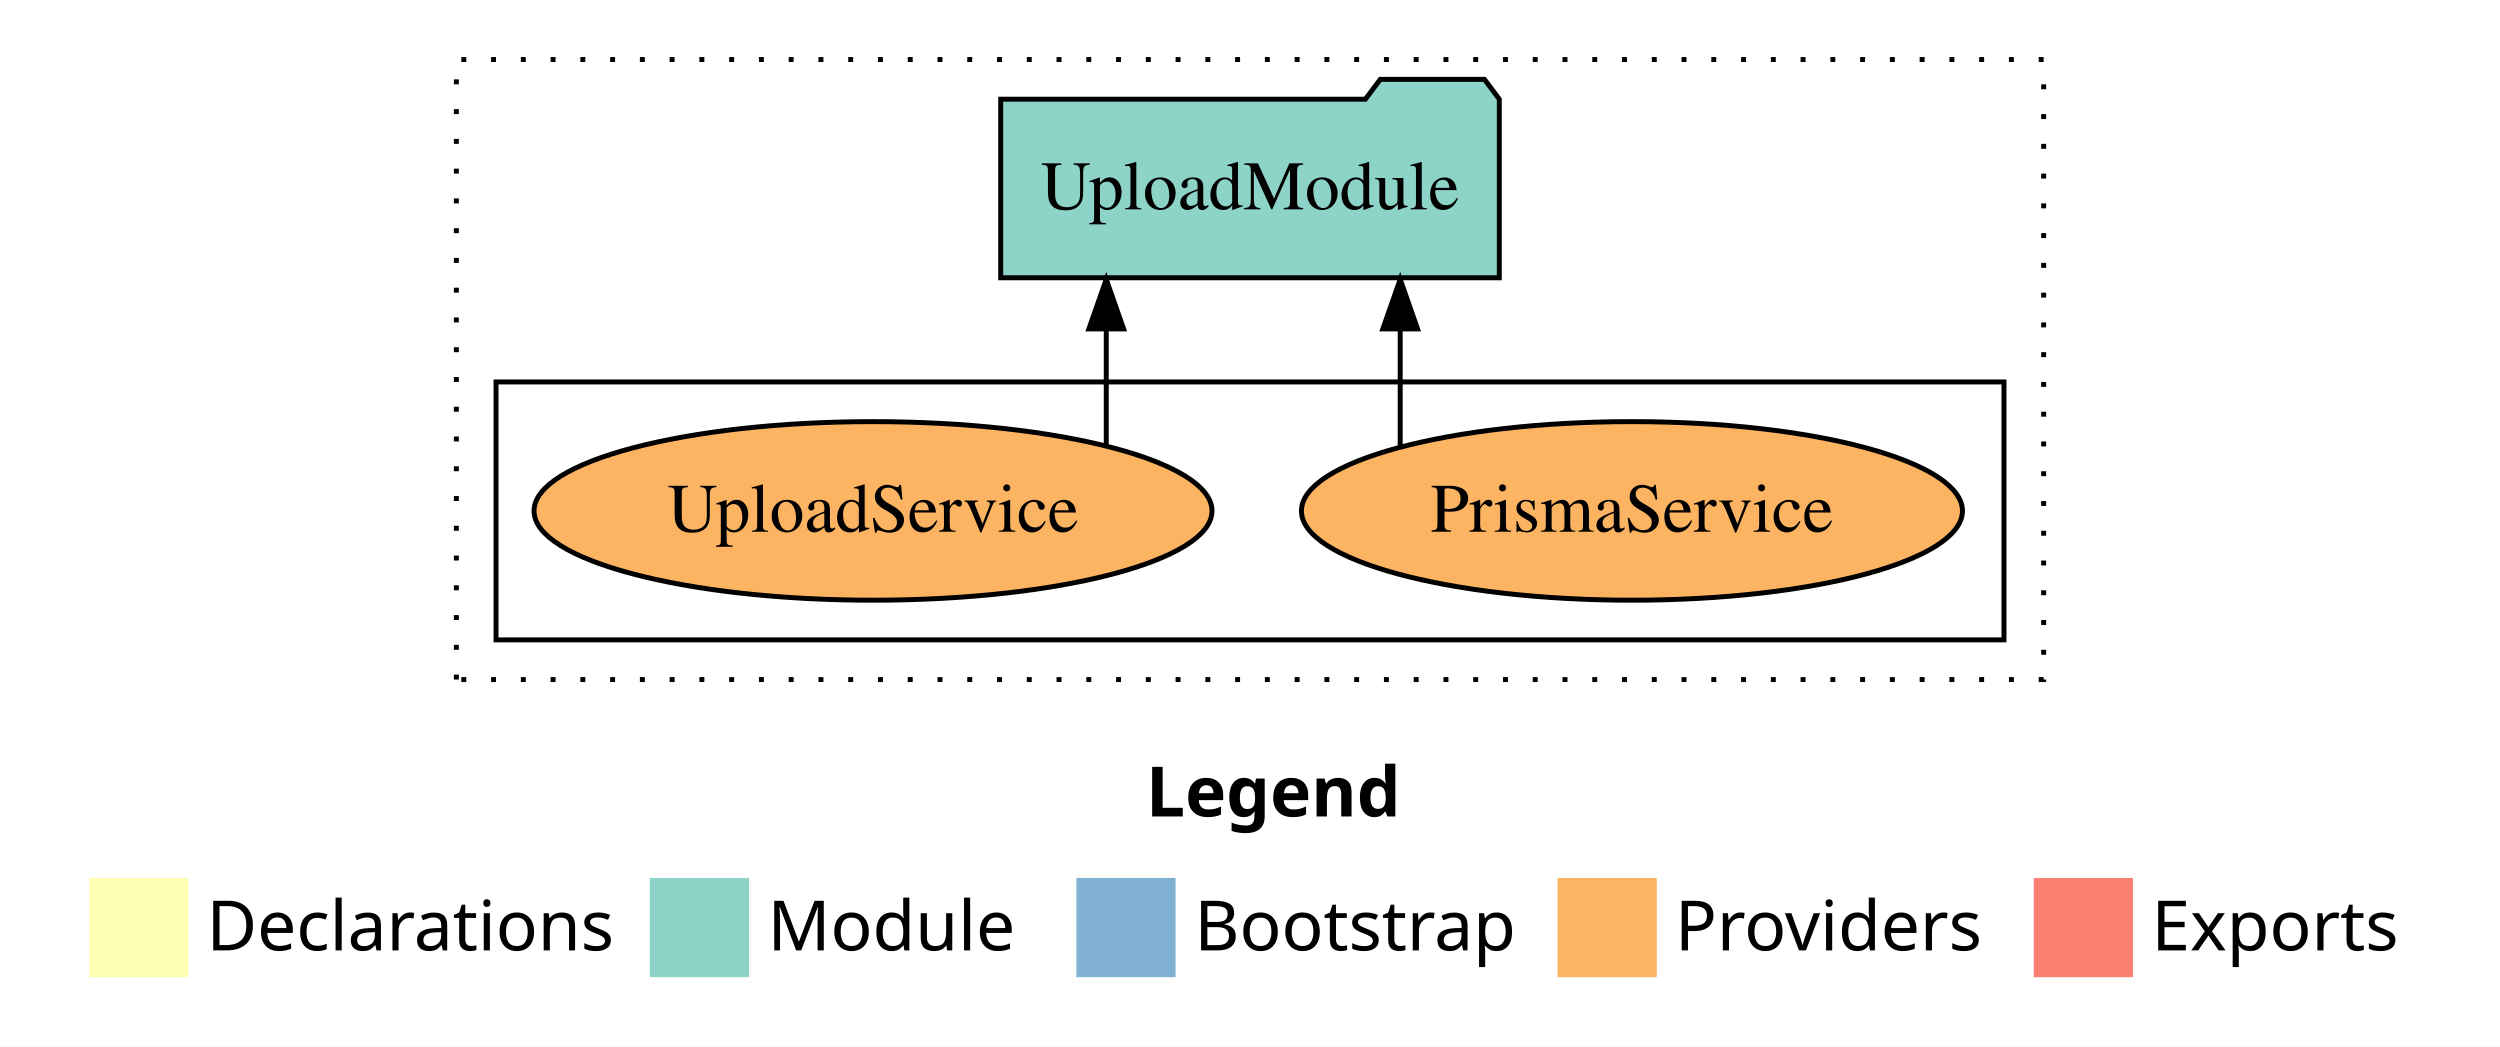
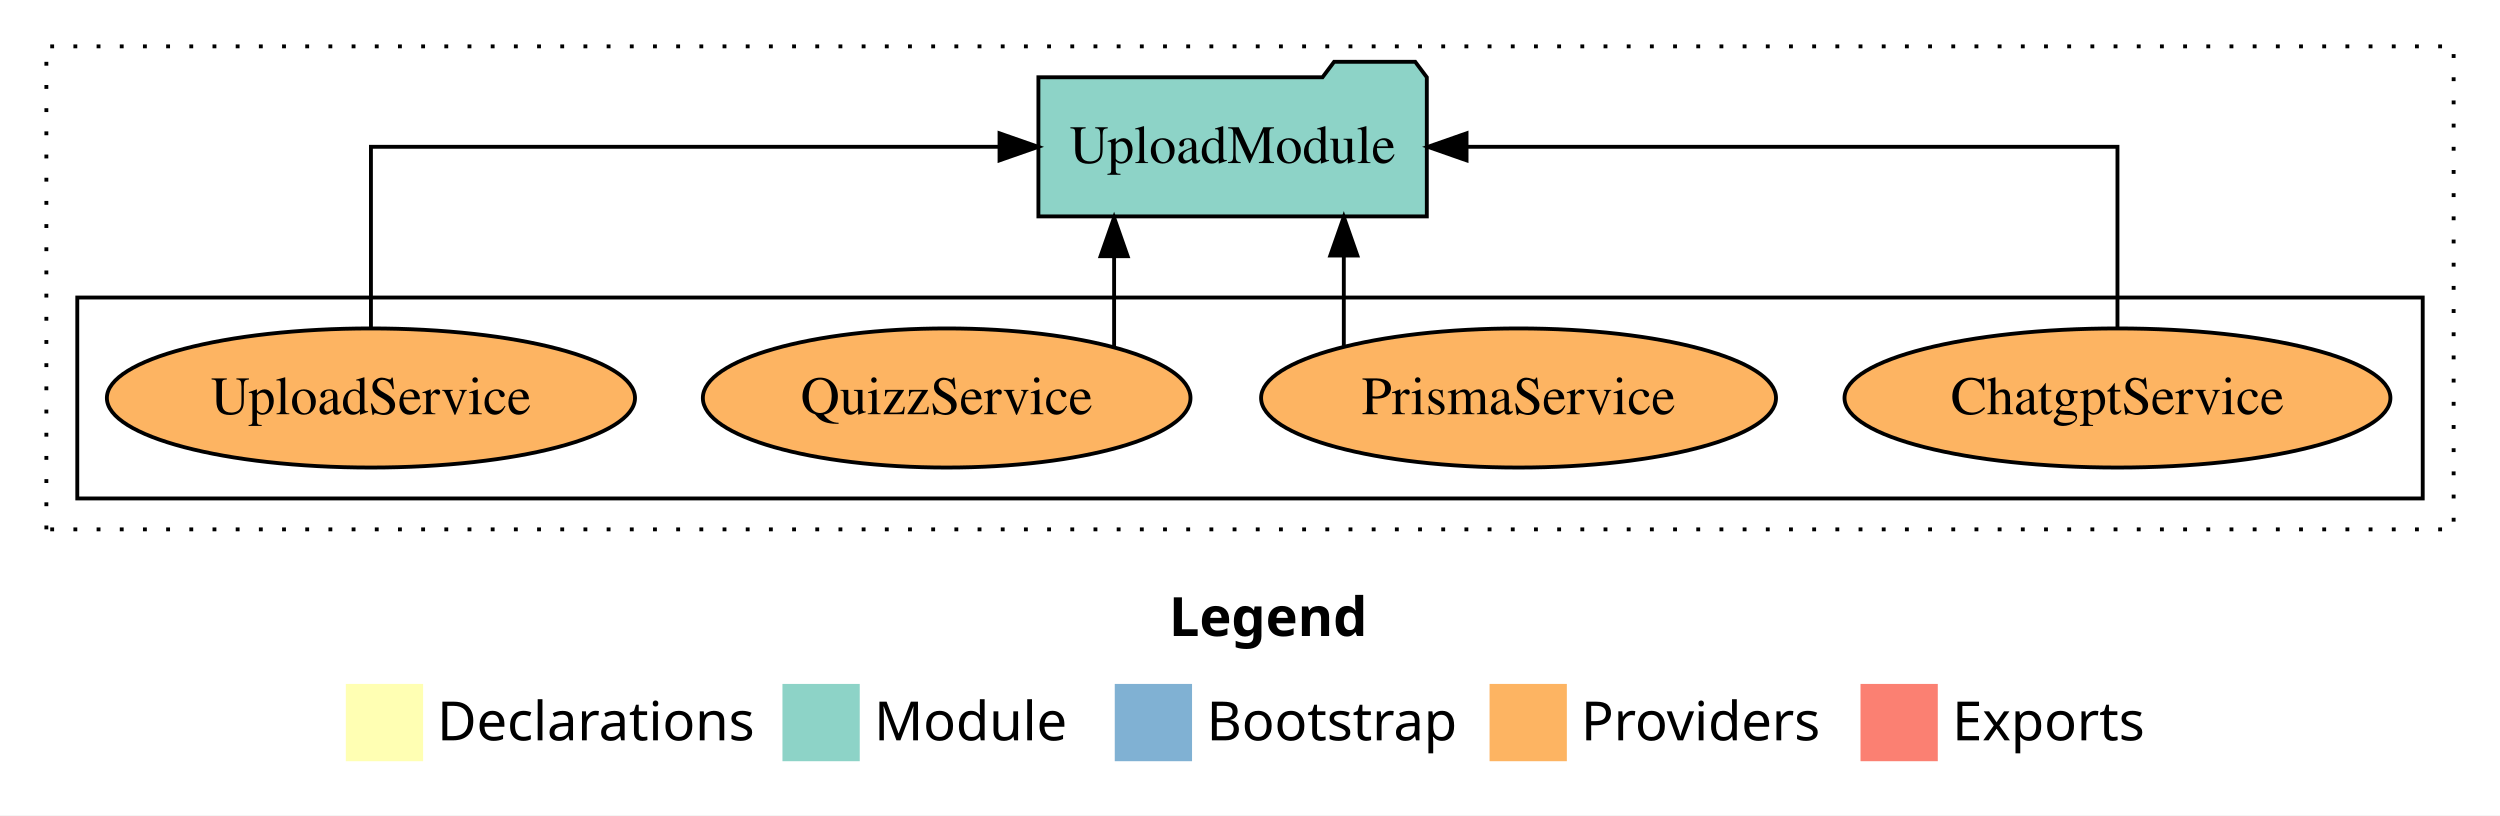
- <svg xmlns="http://www.w3.org/2000/svg" width="504pt" height="211pt" viewBox="0.00 0.00 504.00 211.00">
+ <svg xmlns="http://www.w3.org/2000/svg" width="647pt" height="211pt" viewBox="0.00 0.00 647.00 211.00">
  <g id="graph0" class="graph" transform="scale(1 1) rotate(0) translate(4 207)">
-     <polygon fill="white" stroke="transparent" points="-4,4 -4,-207 500,-207 500,4 -4,4" />
-     <text text-anchor="start" x="227.01" y="-42.4" font-family="Times-12" font-weight="bold" font-size="14.00">Legend</text>
-     <polygon fill="#ffffb3" stroke="transparent" points="14,-10 14,-30 34,-30 34,-10 14,-10" />
-     <text text-anchor="start" x="37.63" y="-15.4" font-family="Times-12" font-size="14.00">  Declarations</text>
-     <polygon fill="#8dd3c7" stroke="transparent" points="127,-10 127,-30 147,-30 147,-10 127,-10" />
-     <text text-anchor="start" x="150.73" y="-15.4" font-family="Times-12" font-size="14.00">  Module</text>
-     <polygon fill="#80b1d3" stroke="transparent" points="213,-10 213,-30 233,-30 233,-10 213,-10" />
-     <text text-anchor="start" x="236.78" y="-15.4" font-family="Times-12" font-size="14.00">  Bootstrap</text>
-     <polygon fill="#fdb462" stroke="transparent" points="310,-10 310,-30 330,-30 330,-10 310,-10" />
-     <text text-anchor="start" x="333.67" y="-15.4" font-family="Times-12" font-size="14.00">  Providers</text>
-     <polygon fill="#fb8072" stroke="transparent" points="406,-10 406,-30 426,-30 426,-10 406,-10" />
-     <text text-anchor="start" x="429.73" y="-15.4" font-family="Times-12" font-size="14.00">  Exports</text>
+     <polygon fill="white" stroke="transparent" points="-4,4 -4,-207 643,-207 643,4 -4,4" />
+     <text text-anchor="start" x="298.51" y="-42.4" font-family="Times-12" font-weight="bold" font-size="14.00">Legend</text>
+     <polygon fill="#ffffb3" stroke="transparent" points="85.5,-10 85.5,-30 105.5,-30 105.5,-10 85.5,-10" />
+     <text text-anchor="start" x="109.13" y="-15.4" font-family="Times-12" font-size="14.00">  Declarations</text>
+     <polygon fill="#8dd3c7" stroke="transparent" points="198.5,-10 198.5,-30 218.5,-30 218.5,-10 198.5,-10" />
+     <text text-anchor="start" x="222.23" y="-15.4" font-family="Times-12" font-size="14.00">  Module</text>
+     <polygon fill="#80b1d3" stroke="transparent" points="284.5,-10 284.5,-30 304.5,-30 304.5,-10 284.5,-10" />
+     <text text-anchor="start" x="308.28" y="-15.4" font-family="Times-12" font-size="14.00">  Bootstrap</text>
+     <polygon fill="#fdb462" stroke="transparent" points="381.5,-10 381.5,-30 401.5,-30 401.5,-10 381.5,-10" />
+     <text text-anchor="start" x="405.17" y="-15.4" font-family="Times-12" font-size="14.00">  Providers</text>
+     <polygon fill="#fb8072" stroke="transparent" points="477.5,-10 477.5,-30 497.5,-30 497.5,-10 477.5,-10" />
+     <text text-anchor="start" x="501.23" y="-15.4" font-family="Times-12" font-size="14.00">  Exports</text>
    <g id="clust1" class="cluster">
-       <polygon fill="none" stroke="black" stroke-dasharray="1,5" points="88,-70 88,-195 408,-195 408,-70 88,-70" />
+       <polygon fill="none" stroke="black" stroke-dasharray="1,5" points="8,-70 8,-195 631,-195 631,-70 8,-70" />
    </g>
    <g id="clust6" class="cluster">
-       <polygon fill="none" stroke="black" points="96,-78 96,-130 400,-130 400,-78 96,-78" />
+       <polygon fill="none" stroke="black" points="16,-78 16,-130 623,-130 623,-78 16,-78" />
    </g>
    <g id="node1" class="node">
-       <ellipse fill="#fdb462" stroke="black" cx="325" cy="-104" rx="66.63" ry="18" />
-       <text text-anchor="middle" x="325" y="-99.8" font-family="Times,serif" font-size="14.00">PrismaService</text>
+       <ellipse fill="#fdb462" stroke="black" cx="544" cy="-104" rx="70.64" ry="18" />
+       <text text-anchor="middle" x="544" y="-99.8" font-family="Times,serif" font-size="14.00">ChatgptService</text>
+     </g>
+     <g id="node5" class="node">
+       <polygon fill="#8dd3c7" stroke="black" points="365.26,-187 362.26,-191 341.26,-191 338.26,-187 264.74,-187 264.74,-151 365.26,-151 365.26,-187" />
+       <text text-anchor="middle" x="315" y="-164.8" font-family="Times,serif" font-size="14.00">UploadModule</text>
+     </g>
+     <g id="edge1" class="edge">
+       <path fill="none" stroke="black" d="M544,-122.11C544,-141.34 544,-169 544,-169 544,-169 375.54,-169 375.54,-169" />
+       <polygon fill="black" stroke="black" points="375.54,-165.5 365.54,-169 375.54,-172.5 375.54,-165.5" />
+     </g>
+     <g id="node2" class="node">
+       <ellipse fill="#fdb462" stroke="black" cx="389" cy="-104" rx="66.63" ry="18" />
+       <text text-anchor="middle" x="389" y="-99.8" font-family="Times,serif" font-size="14.00">PrismaService</text>
+     </g>
+     <g id="edge2" class="edge">
+       <path fill="none" stroke="black" d="M343.78,-117.47C343.78,-117.47 343.78,-140.86 343.78,-140.86" />
+       <polygon fill="black" stroke="black" points="340.28,-140.86 343.78,-150.86 347.28,-140.86 340.28,-140.86" />
    </g>
    <g id="node3" class="node">
-       <polygon fill="#8dd3c7" stroke="black" points="298.26,-187 295.26,-191 274.26,-191 271.26,-187 197.74,-187 197.74,-151 298.26,-151 298.26,-187" />
-       <text text-anchor="middle" x="248" y="-164.8" font-family="Times,serif" font-size="14.00">UploadModule</text>
+       <ellipse fill="#fdb462" stroke="black" cx="241" cy="-104" rx="63.1" ry="18" />
+       <text text-anchor="middle" x="241" y="-99.8" font-family="Times,serif" font-size="14.00">QuizzService</text>
    </g>
-     <g id="edge1" class="edge">
-       <path fill="none" stroke="black" d="M278.28,-117.15C278.28,-117.15 278.28,-140.69 278.28,-140.69" />
-       <polygon fill="black" stroke="black" points="274.78,-140.69 278.28,-150.69 281.78,-140.69 274.78,-140.69" />
+     <g id="edge3" class="edge">
+       <path fill="none" stroke="black" d="M284.33,-117.15C284.33,-117.15 284.33,-140.69 284.33,-140.69" />
+       <polygon fill="black" stroke="black" points="280.83,-140.69 284.33,-150.69 287.83,-140.69 280.83,-140.69" />
    </g>
-     <g id="node2" class="node">
-       <ellipse fill="#fdb462" stroke="black" cx="172" cy="-104" rx="68.34" ry="18" />
-       <text text-anchor="middle" x="172" y="-99.8" font-family="Times,serif" font-size="14.00">UploadService</text>
+     <g id="node4" class="node">
+       <ellipse fill="#fdb462" stroke="black" cx="92" cy="-104" rx="68.34" ry="18" />
+       <text text-anchor="middle" x="92" y="-99.8" font-family="Times,serif" font-size="14.00">UploadService</text>
    </g>
-     <g id="edge2" class="edge">
-       <path fill="none" stroke="black" d="M219.02,-117.15C219.02,-117.15 219.02,-140.69 219.02,-140.69" />
-       <polygon fill="black" stroke="black" points="215.52,-140.69 219.02,-150.69 222.52,-140.69 215.52,-140.69" />
+     <g id="edge4" class="edge">
+       <path fill="none" stroke="black" d="M92,-122.11C92,-141.34 92,-169 92,-169 92,-169 254.68,-169 254.68,-169" />
+       <polygon fill="black" stroke="black" points="254.68,-172.5 264.68,-169 254.68,-165.5 254.68,-172.5" />
    </g>
  </g>
</svg>
